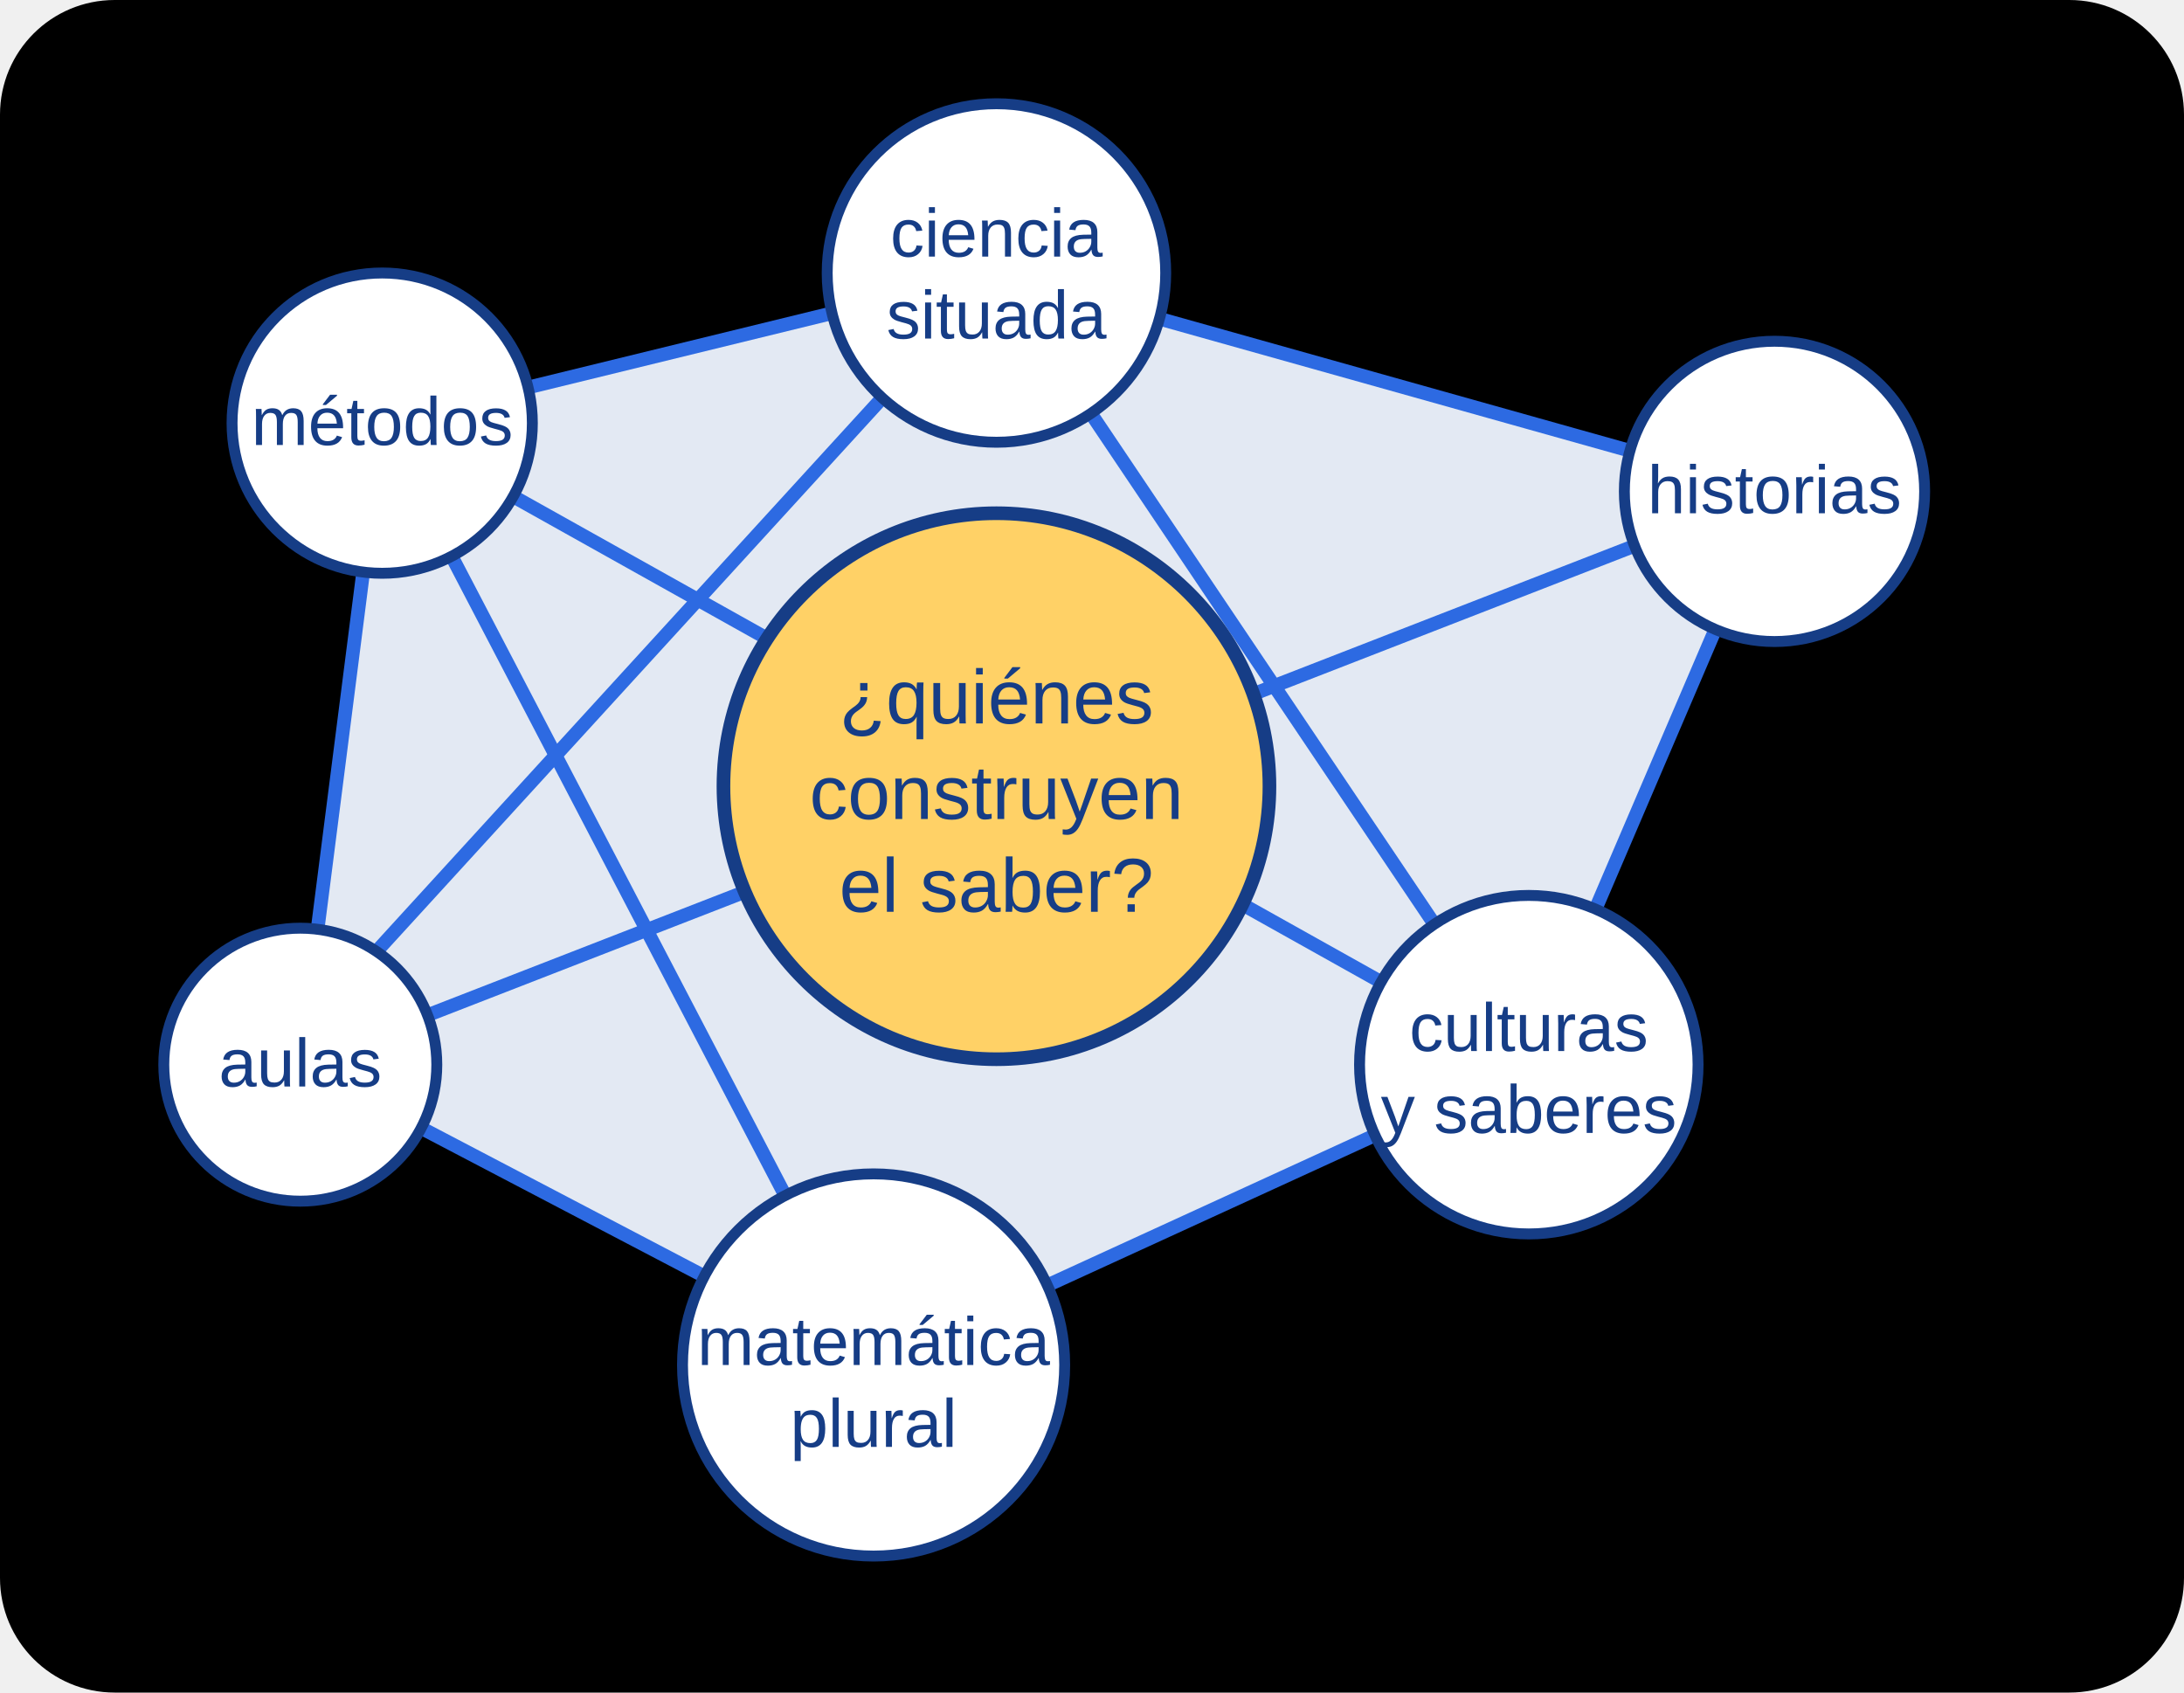
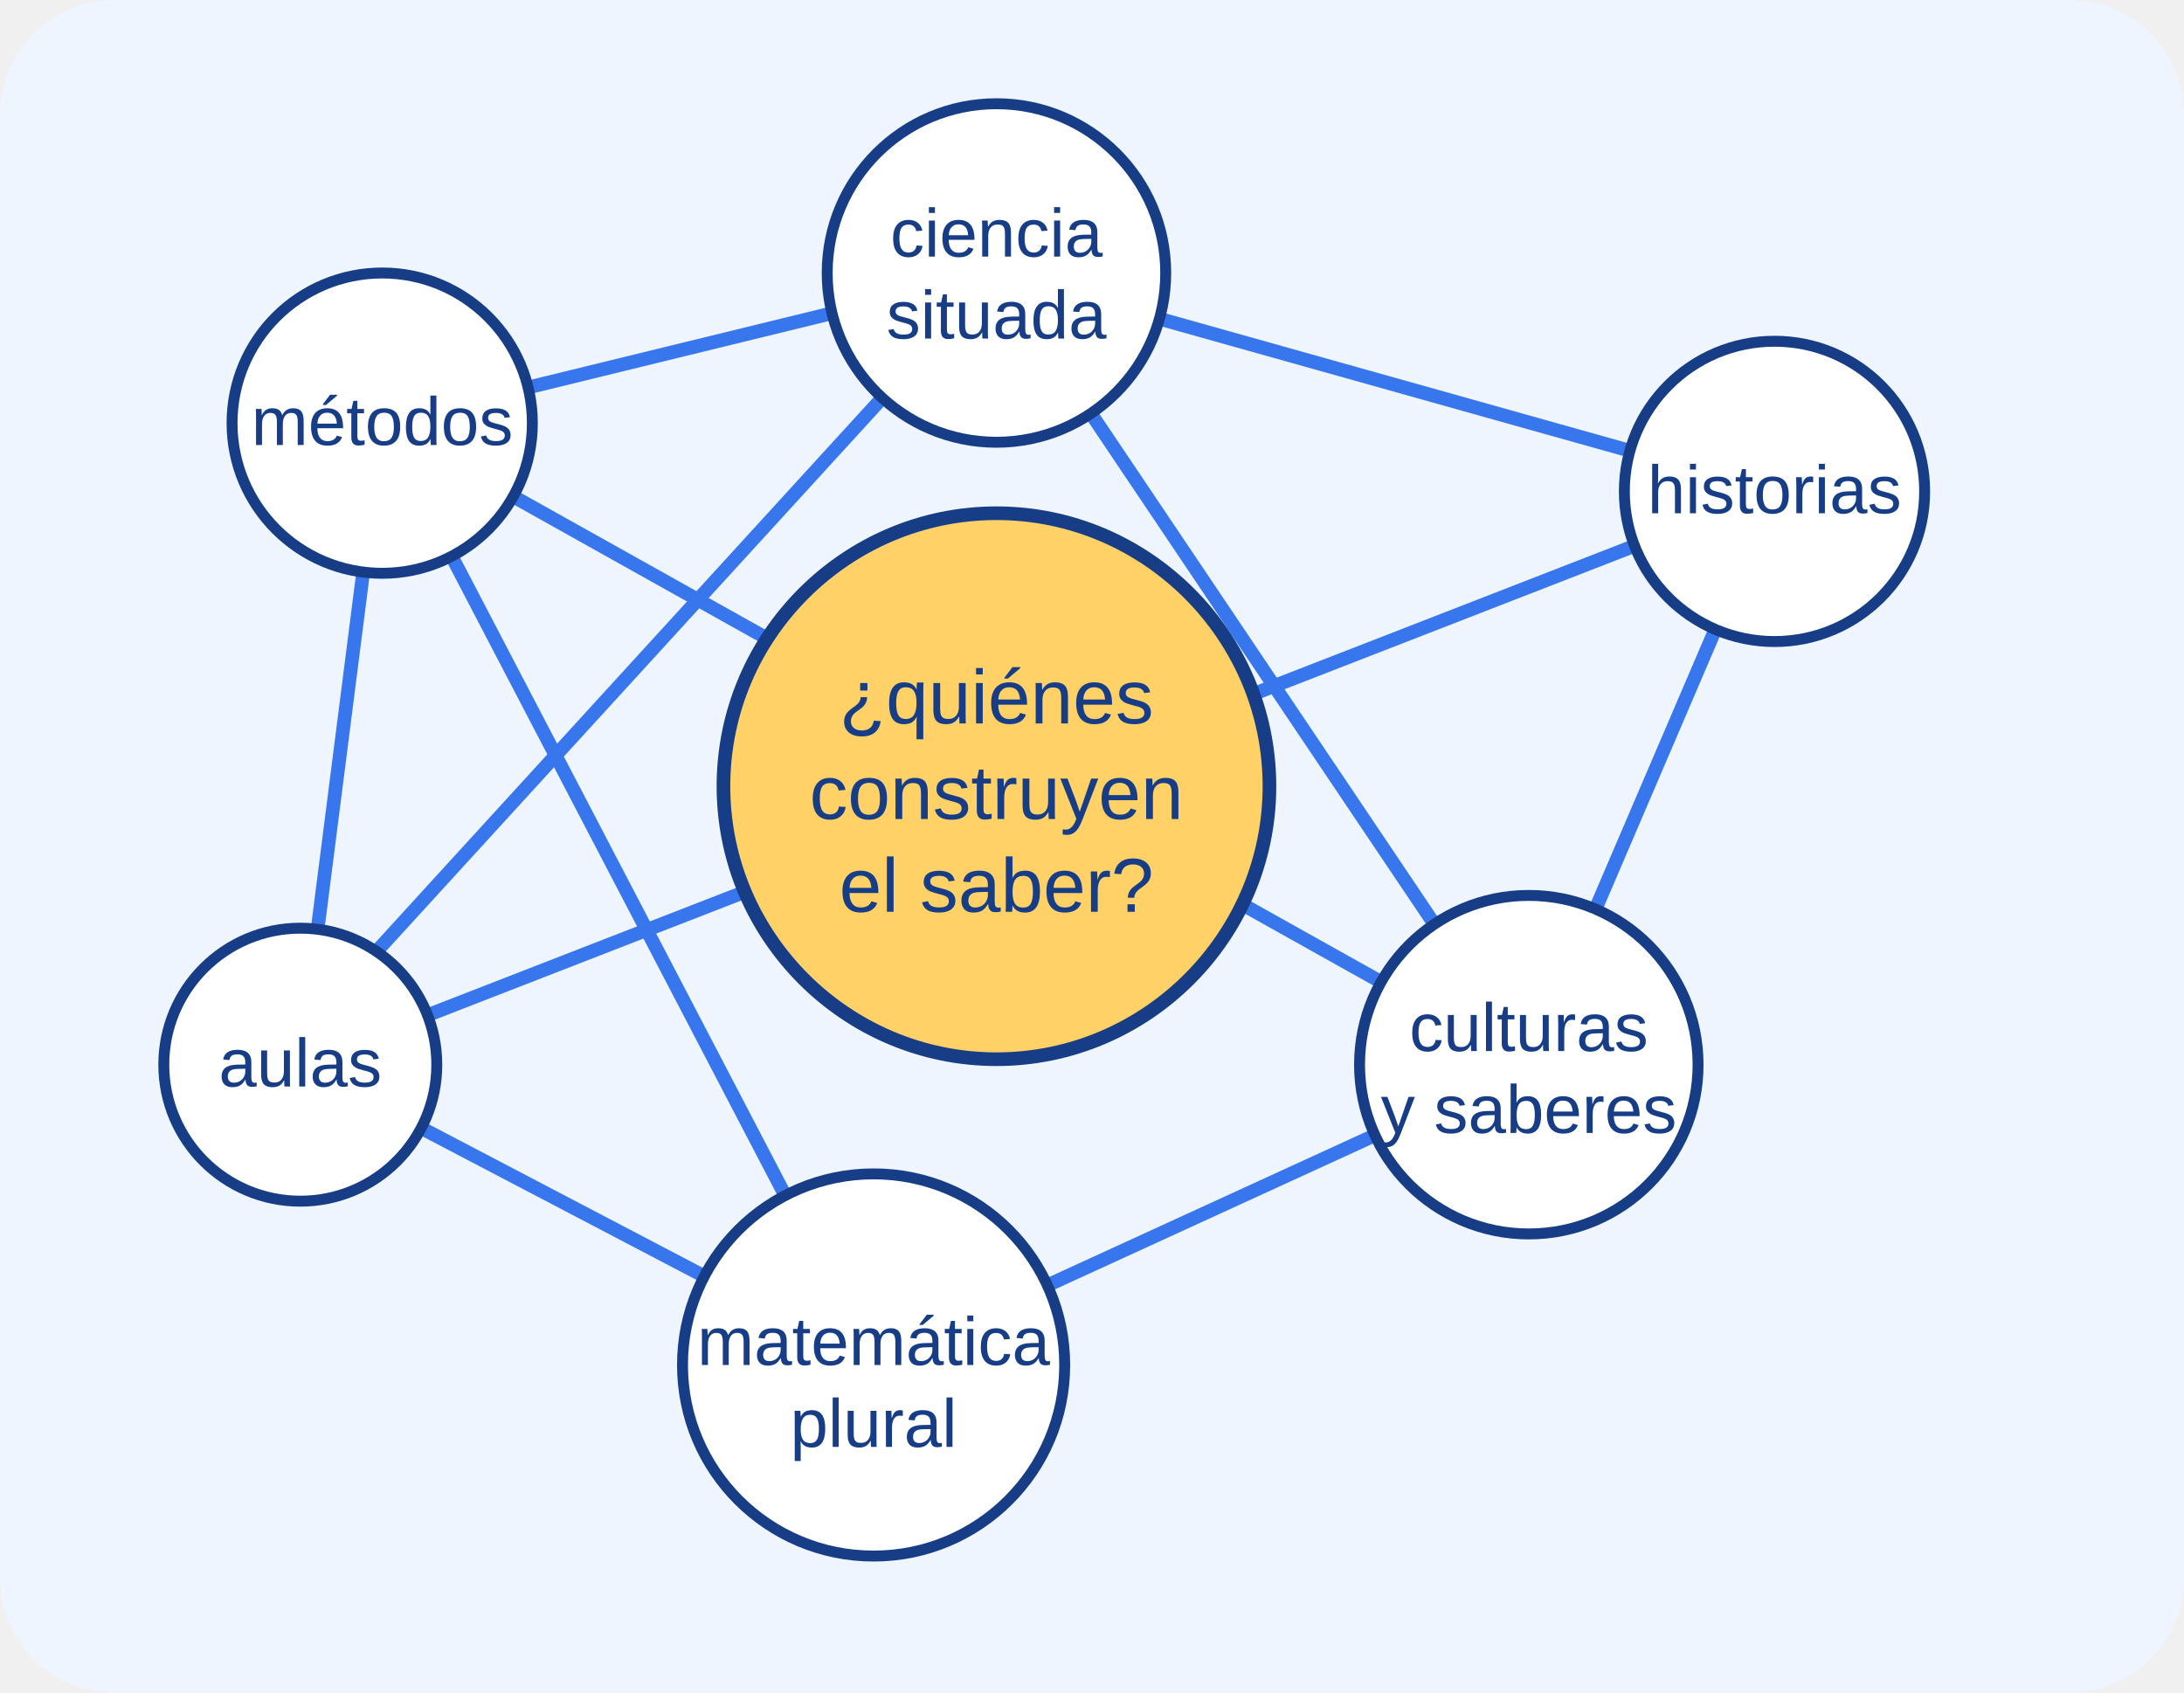
<svg xmlns="http://www.w3.org/2000/svg" viewBox="0 0 800 620" role="img" aria-labelledby="title desc">
-   <rect width="800" height="620" rx="42" />
+   <rect width="800" height="620" rx="42" fill="#eef5ff" />
  <g stroke="#2f6fed" stroke-width="5" opacity=".95" fill="#eef5ff">
    <path d="M140 155L365 100 650 180 560 390 320 500 110 390Z" />
    <path d="M140 155L320 500M365 100L560 390 M650 180L110 390M140 155L560 390" />
    <path d="M100 390 L365 100" />
  </g>
  <g fill="#fff" stroke="#163d86" stroke-width="4">
    <circle cx="140" cy="155" r="55" />
    <circle cx="365" cy="100" r="62" />
    <circle cx="650" cy="180" r="55" />
    <circle cx="560" cy="390" r="62" />
    <circle cx="320" cy="500" r="70" />
    <circle cx="110" cy="390" r="50" />
  </g>
  <g fill="#163d86" font-family="Arial,sans-serif" font-size="25" text-anchor="middle">
    <text x="140" y="163">métodos</text>
    <text x="365" y="94">ciencia</text>
    <text x="365" y="124">situada</text>
    <text x="650" y="188">historias</text>
    <text x="560" y="385">culturas</text>
    <text x="560" y="415">y saberes</text>
    <text x="320" y="500">matemática</text>
    <text x="320" y="530">plural</text>
    <text x="110" y="398">aulas</text>
  </g>
  <path d="M365 188c-55 0-100 45-100 100s45 100 100 100 100-45 100-100-45-100-100-100Z" fill="#ffd166" stroke="#163d86" stroke-width="5" />
  <text x="365" y="265" fill="#163d86" font-family="Arial,sans-serif" font-size="28" text-anchor="middle">¿quiénes</text>
  <text x="365" y="300" fill="#163d86" font-family="Arial,sans-serif" font-size="28" text-anchor="middle">construyen</text>
  <text x="365" y="334" fill="#163d86" font-family="Arial,sans-serif" font-size="28" text-anchor="middle">el saber?</text>
</svg>
